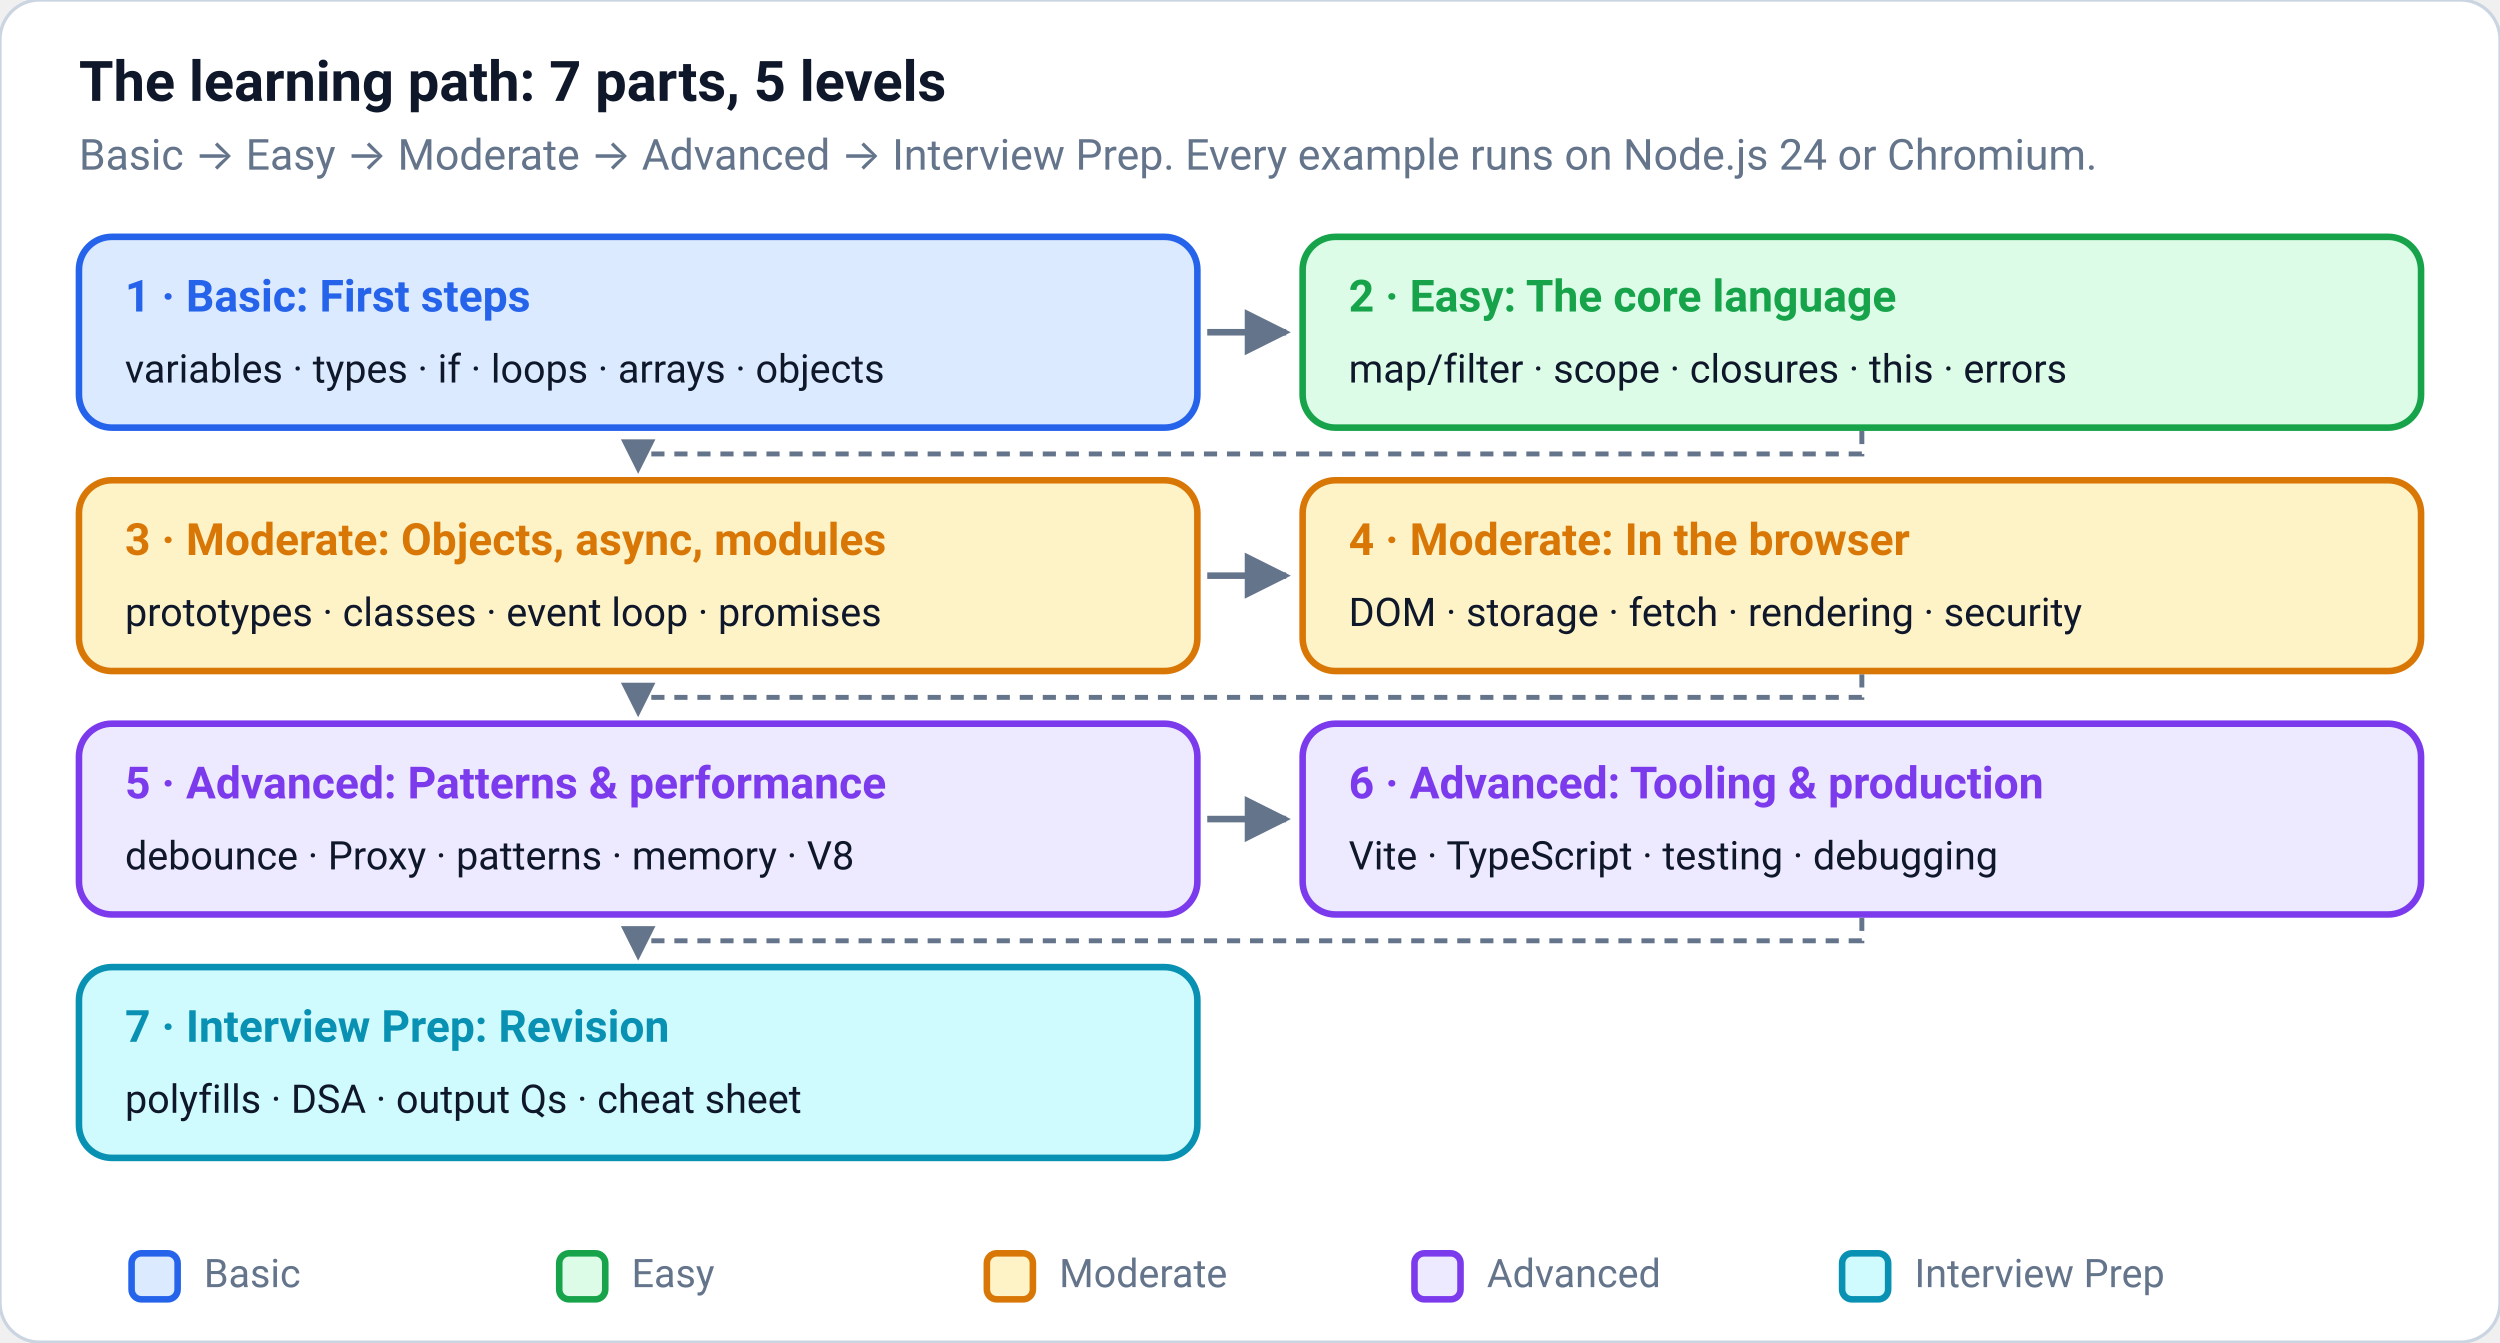
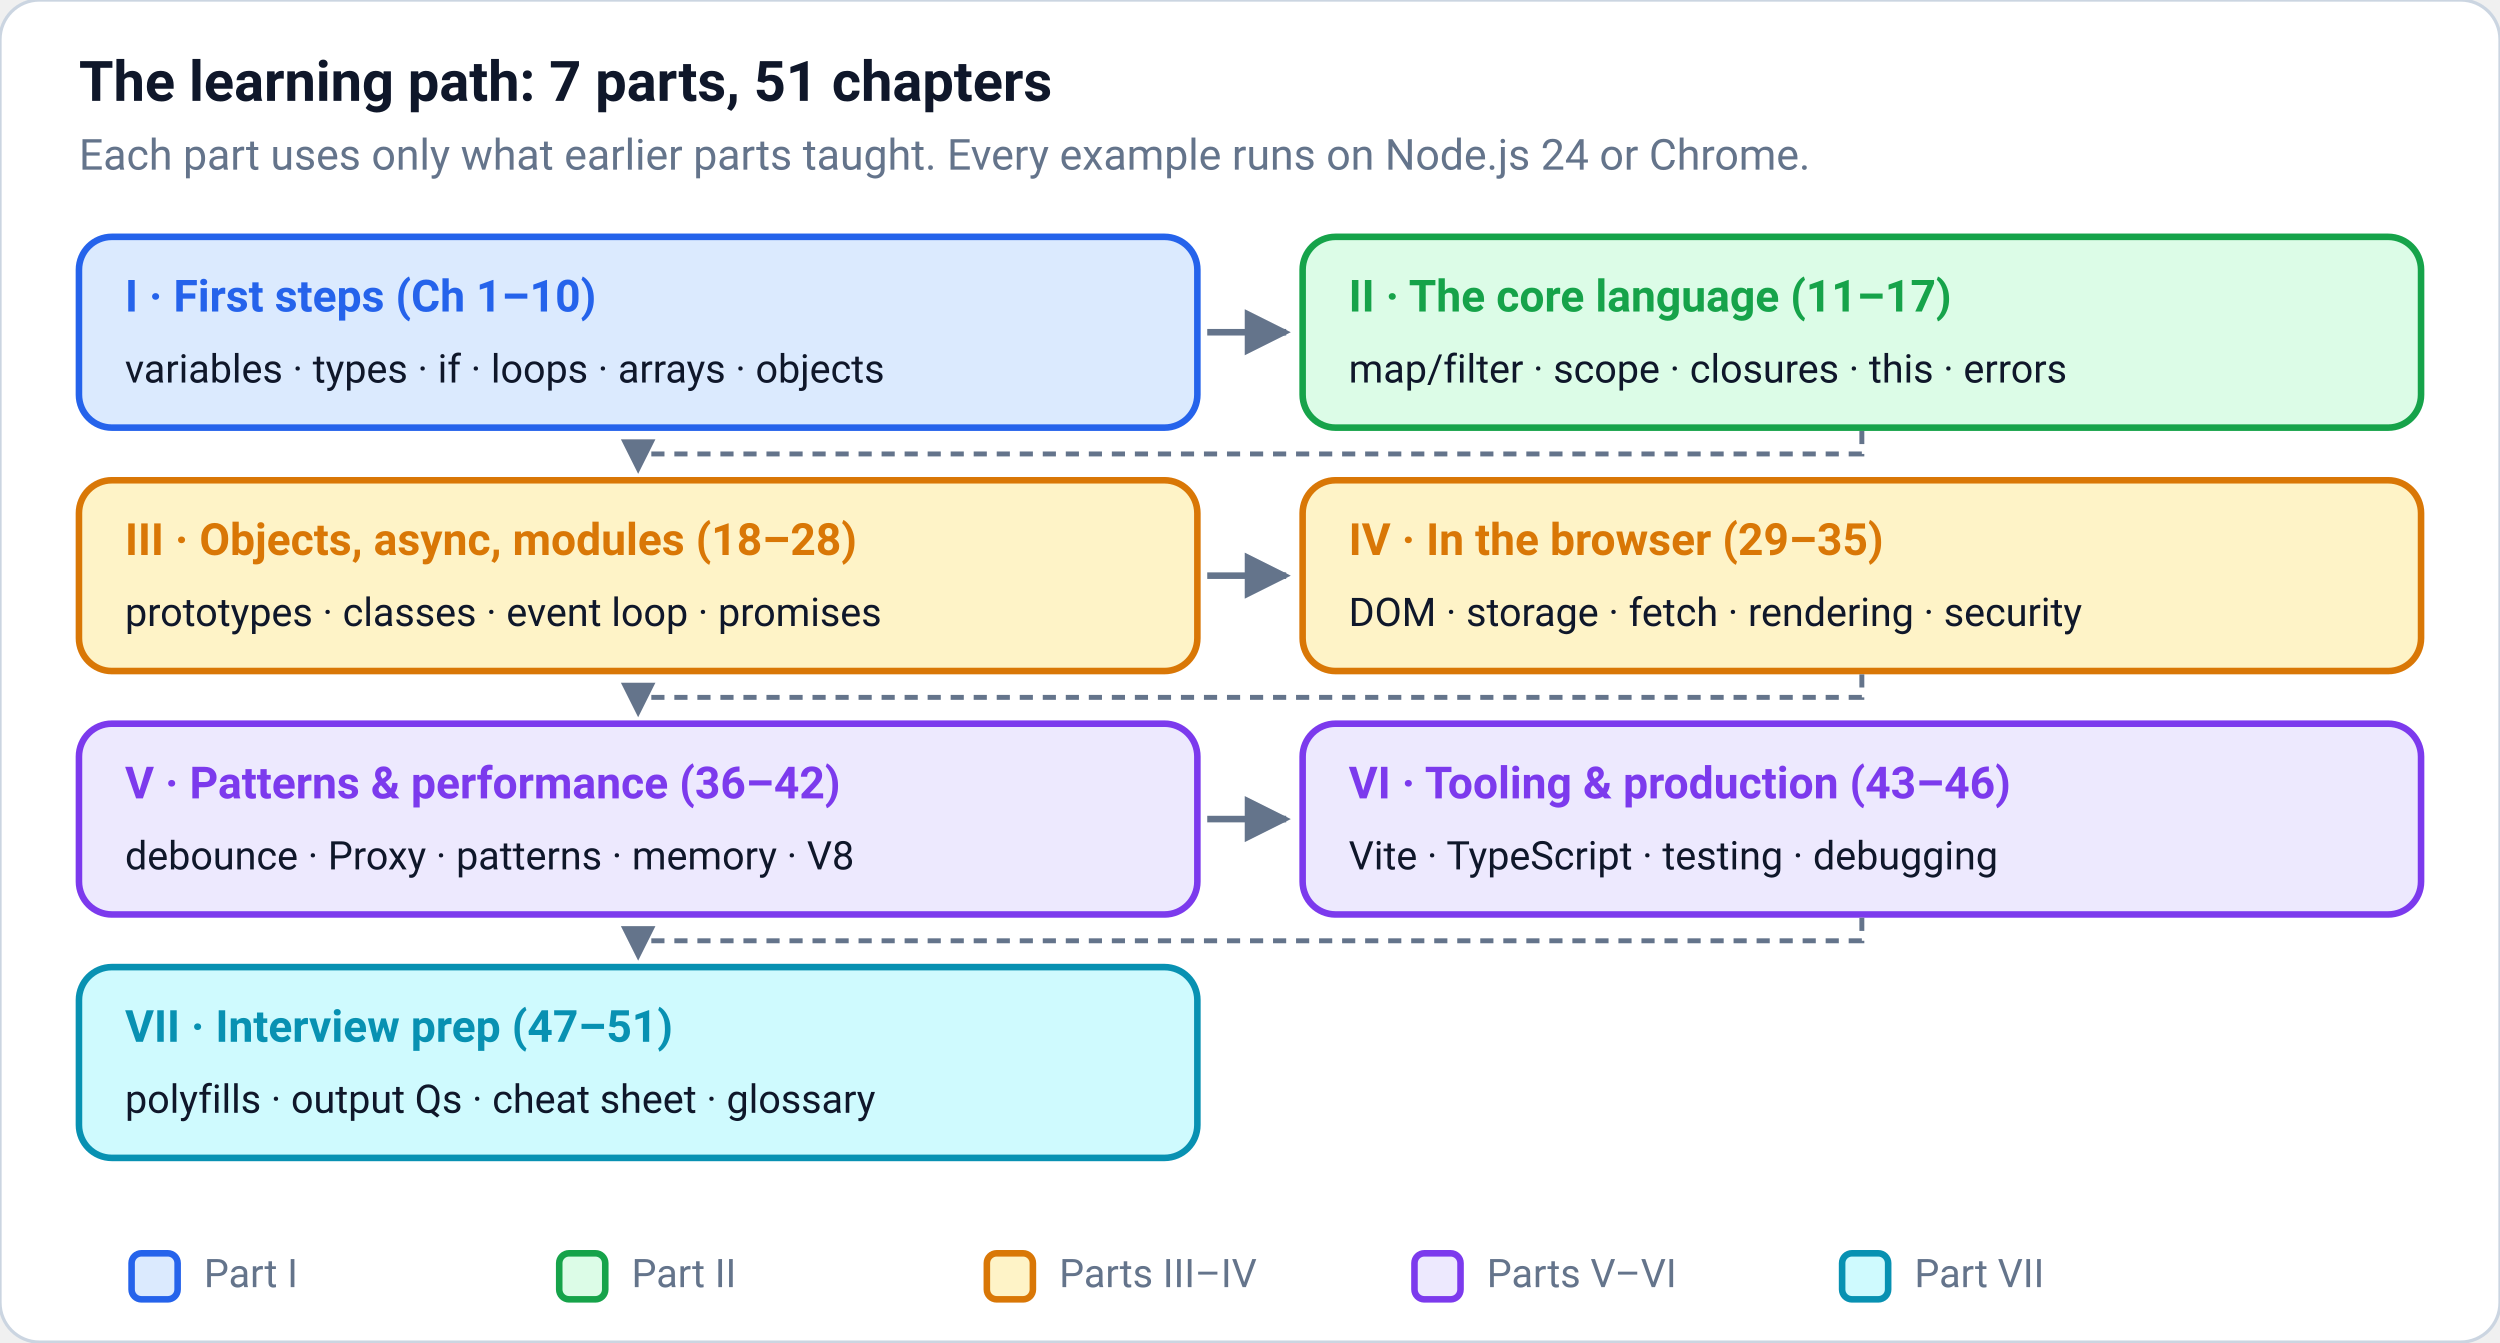
<svg xmlns="http://www.w3.org/2000/svg" viewBox="0 0 760 408" width="760" height="408" role="img" aria-labelledby="title">
  <defs>
    <marker id="a64748b" viewBox="0 0 10 10" refX="9" refY="5" markerWidth="7" markerHeight="7" orient="auto-start-reverse">
      <path d="M0,0 L10,5 L0,10 z" fill="#64748b" />
    </marker>
  </defs>
  <rect x="0" y="0" width="760" height="408" rx="12" fill="#ffffff" stroke="#cbd5e1" stroke-width="1" />
-   <text x="24" y="26" font-family="ui-sans-serif, system-ui, -apple-system, 'Segoe UI', Roboto, 'Noto Sans', sans-serif" font-size="17" font-weight="700" text-anchor="start" dominant-baseline="middle" fill="#0f172a">The learning path: 7 parts, 5 levels</text>
-   <text x="24" y="48" font-family="ui-sans-serif, system-ui, -apple-system, 'Segoe UI', Roboto, 'Noto Sans', sans-serif" font-size="13" font-weight="400" text-anchor="start" dominant-baseline="middle" fill="#64748b">Basic → Easy → Moderate → Advanced → Interview Prep. Every example runs on Node.js 24 or Chromium.</text>
+   <text x="24" y="26" font-family="ui-sans-serif, system-ui, -apple-system, 'Segoe UI', Roboto, 'Noto Sans', sans-serif" font-size="17" font-weight="700" text-anchor="start" dominant-baseline="middle" fill="#0f172a">The learning path: 7 parts, 51 chapters</text>
+   <text x="24" y="48" font-family="ui-sans-serif, system-ui, -apple-system, 'Segoe UI', Roboto, 'Noto Sans', sans-serif" font-size="13" font-weight="400" text-anchor="start" dominant-baseline="middle" fill="#64748b">Each part uses only what earlier parts taught. Every example runs on Node.js 24 or Chrome.</text>
  <rect x="24.0" y="72" width="340" height="58" rx="10" fill="#dbeafe" stroke="#2563eb" stroke-width="2" />
-   <text x="38.0" y="91" font-family="ui-sans-serif, system-ui, -apple-system, 'Segoe UI', Roboto, 'Noto Sans', sans-serif" font-size="13.5" font-weight="700" text-anchor="start" dominant-baseline="middle" fill="#2563eb">1 · Basic: First steps</text>
+   <text x="38.0" y="91" font-family="ui-sans-serif, system-ui, -apple-system, 'Segoe UI', Roboto, 'Noto Sans', sans-serif" font-size="13.5" font-weight="700" text-anchor="start" dominant-baseline="middle" fill="#2563eb">I · First steps (Ch 1–10)</text>
  <text x="38.0" y="113" font-family="ui-sans-serif, system-ui, -apple-system, 'Segoe UI', Roboto, 'Noto Sans', sans-serif" font-size="12" font-weight="400" text-anchor="start" dominant-baseline="middle" fill="#0f172a">variables · types · if · loops · arrays · objects</text>
  <line x1="367.0" y1="101.0" x2="391.0" y2="101.0" stroke="#64748b" stroke-width="2" marker-end="url(#a64748b)" />
  <rect x="396.0" y="72" width="340" height="58" rx="10" fill="#dcfce7" stroke="#16a34a" stroke-width="2" />
-   <text x="410.0" y="91" font-family="ui-sans-serif, system-ui, -apple-system, 'Segoe UI', Roboto, 'Noto Sans', sans-serif" font-size="13.5" font-weight="700" text-anchor="start" dominant-baseline="middle" fill="#16a34a">2 · Easy: The core language</text>
+   <text x="410.0" y="91" font-family="ui-sans-serif, system-ui, -apple-system, 'Segoe UI', Roboto, 'Noto Sans', sans-serif" font-size="13.5" font-weight="700" text-anchor="start" dominant-baseline="middle" fill="#16a34a">II · The core language (11–17)</text>
  <text x="410.0" y="113" font-family="ui-sans-serif, system-ui, -apple-system, 'Segoe UI', Roboto, 'Noto Sans', sans-serif" font-size="12" font-weight="400" text-anchor="start" dominant-baseline="middle" fill="#0f172a">map/filter · scope · closures · this · errors</text>
  <path d="M566.0,131 L566.0,138 L194.0,138 L194.0,143" fill="none" stroke="#64748b" stroke-width="1.5" marker-end="url(#a64748b)" stroke-dasharray="4 3" />
  <rect x="24.0" y="146" width="340" height="58" rx="10" fill="#fef3c7" stroke="#d97706" stroke-width="2" />
-   <text x="38.0" y="165" font-family="ui-sans-serif, system-ui, -apple-system, 'Segoe UI', Roboto, 'Noto Sans', sans-serif" font-size="13.5" font-weight="700" text-anchor="start" dominant-baseline="middle" fill="#d97706">3 · Moderate: Objects, async, modules</text>
+   <text x="38.0" y="165" font-family="ui-sans-serif, system-ui, -apple-system, 'Segoe UI', Roboto, 'Noto Sans', sans-serif" font-size="13.5" font-weight="700" text-anchor="start" dominant-baseline="middle" fill="#d97706">III · Objects, async, modules (18–28)</text>
  <text x="38.0" y="187" font-family="ui-sans-serif, system-ui, -apple-system, 'Segoe UI', Roboto, 'Noto Sans', sans-serif" font-size="12" font-weight="400" text-anchor="start" dominant-baseline="middle" fill="#0f172a">prototypes · classes · event loop · promises</text>
  <line x1="367.0" y1="175.0" x2="391.0" y2="175.0" stroke="#64748b" stroke-width="2" marker-end="url(#a64748b)" />
  <rect x="396.0" y="146" width="340" height="58" rx="10" fill="#fef3c7" stroke="#d97706" stroke-width="2" />
-   <text x="410.0" y="165" font-family="ui-sans-serif, system-ui, -apple-system, 'Segoe UI', Roboto, 'Noto Sans', sans-serif" font-size="13.5" font-weight="700" text-anchor="start" dominant-baseline="middle" fill="#d97706">4 · Moderate: In the browser</text>
+   <text x="410.0" y="165" font-family="ui-sans-serif, system-ui, -apple-system, 'Segoe UI', Roboto, 'Noto Sans', sans-serif" font-size="13.5" font-weight="700" text-anchor="start" dominant-baseline="middle" fill="#d97706">IV · In the browser (29–35)</text>
  <text x="410.0" y="187" font-family="ui-sans-serif, system-ui, -apple-system, 'Segoe UI', Roboto, 'Noto Sans', sans-serif" font-size="12" font-weight="400" text-anchor="start" dominant-baseline="middle" fill="#0f172a">DOM · storage · fetch · rendering · security</text>
  <path d="M566.0,205 L566.0,212 L194.0,212 L194.0,217" fill="none" stroke="#64748b" stroke-width="1.5" marker-end="url(#a64748b)" stroke-dasharray="4 3" />
  <rect x="24.0" y="220" width="340" height="58" rx="10" fill="#ede9fe" stroke="#7c3aed" stroke-width="2" />
-   <text x="38.0" y="239" font-family="ui-sans-serif, system-ui, -apple-system, 'Segoe UI', Roboto, 'Noto Sans', sans-serif" font-size="13.5" font-weight="700" text-anchor="start" dominant-baseline="middle" fill="#7c3aed">5 · Advanced: Patterns &amp; performance</text>
+   <text x="38.0" y="239" font-family="ui-sans-serif, system-ui, -apple-system, 'Segoe UI', Roboto, 'Noto Sans', sans-serif" font-size="13.5" font-weight="700" text-anchor="start" dominant-baseline="middle" fill="#7c3aed">V · Patterns &amp; performance (36–42)</text>
  <text x="38.0" y="261" font-family="ui-sans-serif, system-ui, -apple-system, 'Segoe UI', Roboto, 'Noto Sans', sans-serif" font-size="12" font-weight="400" text-anchor="start" dominant-baseline="middle" fill="#0f172a">debounce · Proxy · patterns · memory · V8</text>
  <line x1="367.0" y1="249.0" x2="391.0" y2="249.0" stroke="#64748b" stroke-width="2" marker-end="url(#a64748b)" />
  <rect x="396.0" y="220" width="340" height="58" rx="10" fill="#ede9fe" stroke="#7c3aed" stroke-width="2" />
-   <text x="410.0" y="239" font-family="ui-sans-serif, system-ui, -apple-system, 'Segoe UI', Roboto, 'Noto Sans', sans-serif" font-size="13.5" font-weight="700" text-anchor="start" dominant-baseline="middle" fill="#7c3aed">6 · Advanced: Tooling &amp; production</text>
+   <text x="410.0" y="239" font-family="ui-sans-serif, system-ui, -apple-system, 'Segoe UI', Roboto, 'Noto Sans', sans-serif" font-size="13.5" font-weight="700" text-anchor="start" dominant-baseline="middle" fill="#7c3aed">VI · Tooling &amp; production (43–46)</text>
  <text x="410.0" y="261" font-family="ui-sans-serif, system-ui, -apple-system, 'Segoe UI', Roboto, 'Noto Sans', sans-serif" font-size="12" font-weight="400" text-anchor="start" dominant-baseline="middle" fill="#0f172a">Vite · TypeScript · testing · debugging</text>
  <path d="M566.0,279 L566.0,286 L194.0,286 L194.0,291" fill="none" stroke="#64748b" stroke-width="1.5" marker-end="url(#a64748b)" stroke-dasharray="4 3" />
  <rect x="24.0" y="294" width="340" height="58" rx="10" fill="#cffafe" stroke="#0891b2" stroke-width="2" />
-   <text x="38.0" y="313" font-family="ui-sans-serif, system-ui, -apple-system, 'Segoe UI', Roboto, 'Noto Sans', sans-serif" font-size="13.5" font-weight="700" text-anchor="start" dominant-baseline="middle" fill="#0891b2">7 · Interview Prep: Revision</text>
-   <text x="38.0" y="335" font-family="ui-sans-serif, system-ui, -apple-system, 'Segoe UI', Roboto, 'Noto Sans', sans-serif" font-size="12" font-weight="400" text-anchor="start" dominant-baseline="middle" fill="#0f172a">polyfills · DSA · output Qs · cheat sheet</text>
+   <text x="38.0" y="313" font-family="ui-sans-serif, system-ui, -apple-system, 'Segoe UI', Roboto, 'Noto Sans', sans-serif" font-size="13.5" font-weight="700" text-anchor="start" dominant-baseline="middle" fill="#0891b2">VII · Interview prep (47–51)</text>
+   <text x="38.0" y="335" font-family="ui-sans-serif, system-ui, -apple-system, 'Segoe UI', Roboto, 'Noto Sans', sans-serif" font-size="12" font-weight="400" text-anchor="start" dominant-baseline="middle" fill="#0f172a">polyfills · output Qs · cheat sheet · glossary</text>
  <rect x="40" y="381" width="14" height="14" rx="3" fill="#dbeafe" stroke="#2563eb" stroke-width="2" />
-   <text x="62" y="388" font-family="ui-sans-serif, system-ui, -apple-system, 'Segoe UI', Roboto, 'Noto Sans', sans-serif" font-size="12" font-weight="400" text-anchor="start" dominant-baseline="middle" fill="#64748b">Basic</text>
+   <text x="62" y="388" font-family="ui-sans-serif, system-ui, -apple-system, 'Segoe UI', Roboto, 'Noto Sans', sans-serif" font-size="12" font-weight="400" text-anchor="start" dominant-baseline="middle" fill="#64748b">Part I</text>
  <rect x="170" y="381" width="14" height="14" rx="3" fill="#dcfce7" stroke="#16a34a" stroke-width="2" />
-   <text x="192" y="388" font-family="ui-sans-serif, system-ui, -apple-system, 'Segoe UI', Roboto, 'Noto Sans', sans-serif" font-size="12" font-weight="400" text-anchor="start" dominant-baseline="middle" fill="#64748b">Easy</text>
+   <text x="192" y="388" font-family="ui-sans-serif, system-ui, -apple-system, 'Segoe UI', Roboto, 'Noto Sans', sans-serif" font-size="12" font-weight="400" text-anchor="start" dominant-baseline="middle" fill="#64748b">Part II</text>
  <rect x="300" y="381" width="14" height="14" rx="3" fill="#fef3c7" stroke="#d97706" stroke-width="2" />
-   <text x="322" y="388" font-family="ui-sans-serif, system-ui, -apple-system, 'Segoe UI', Roboto, 'Noto Sans', sans-serif" font-size="12" font-weight="400" text-anchor="start" dominant-baseline="middle" fill="#64748b">Moderate</text>
+   <text x="322" y="388" font-family="ui-sans-serif, system-ui, -apple-system, 'Segoe UI', Roboto, 'Noto Sans', sans-serif" font-size="12" font-weight="400" text-anchor="start" dominant-baseline="middle" fill="#64748b">Parts III–IV</text>
  <rect x="430" y="381" width="14" height="14" rx="3" fill="#ede9fe" stroke="#7c3aed" stroke-width="2" />
-   <text x="452" y="388" font-family="ui-sans-serif, system-ui, -apple-system, 'Segoe UI', Roboto, 'Noto Sans', sans-serif" font-size="12" font-weight="400" text-anchor="start" dominant-baseline="middle" fill="#64748b">Advanced</text>
+   <text x="452" y="388" font-family="ui-sans-serif, system-ui, -apple-system, 'Segoe UI', Roboto, 'Noto Sans', sans-serif" font-size="12" font-weight="400" text-anchor="start" dominant-baseline="middle" fill="#64748b">Parts V–VI</text>
  <rect x="560" y="381" width="14" height="14" rx="3" fill="#cffafe" stroke="#0891b2" stroke-width="2" />
-   <text x="582" y="388" font-family="ui-sans-serif, system-ui, -apple-system, 'Segoe UI', Roboto, 'Noto Sans', sans-serif" font-size="12" font-weight="400" text-anchor="start" dominant-baseline="middle" fill="#64748b">Interview Prep</text>
+   <text x="582" y="388" font-family="ui-sans-serif, system-ui, -apple-system, 'Segoe UI', Roboto, 'Noto Sans', sans-serif" font-size="12" font-weight="400" text-anchor="start" dominant-baseline="middle" fill="#64748b">Part VII</text>
</svg>
